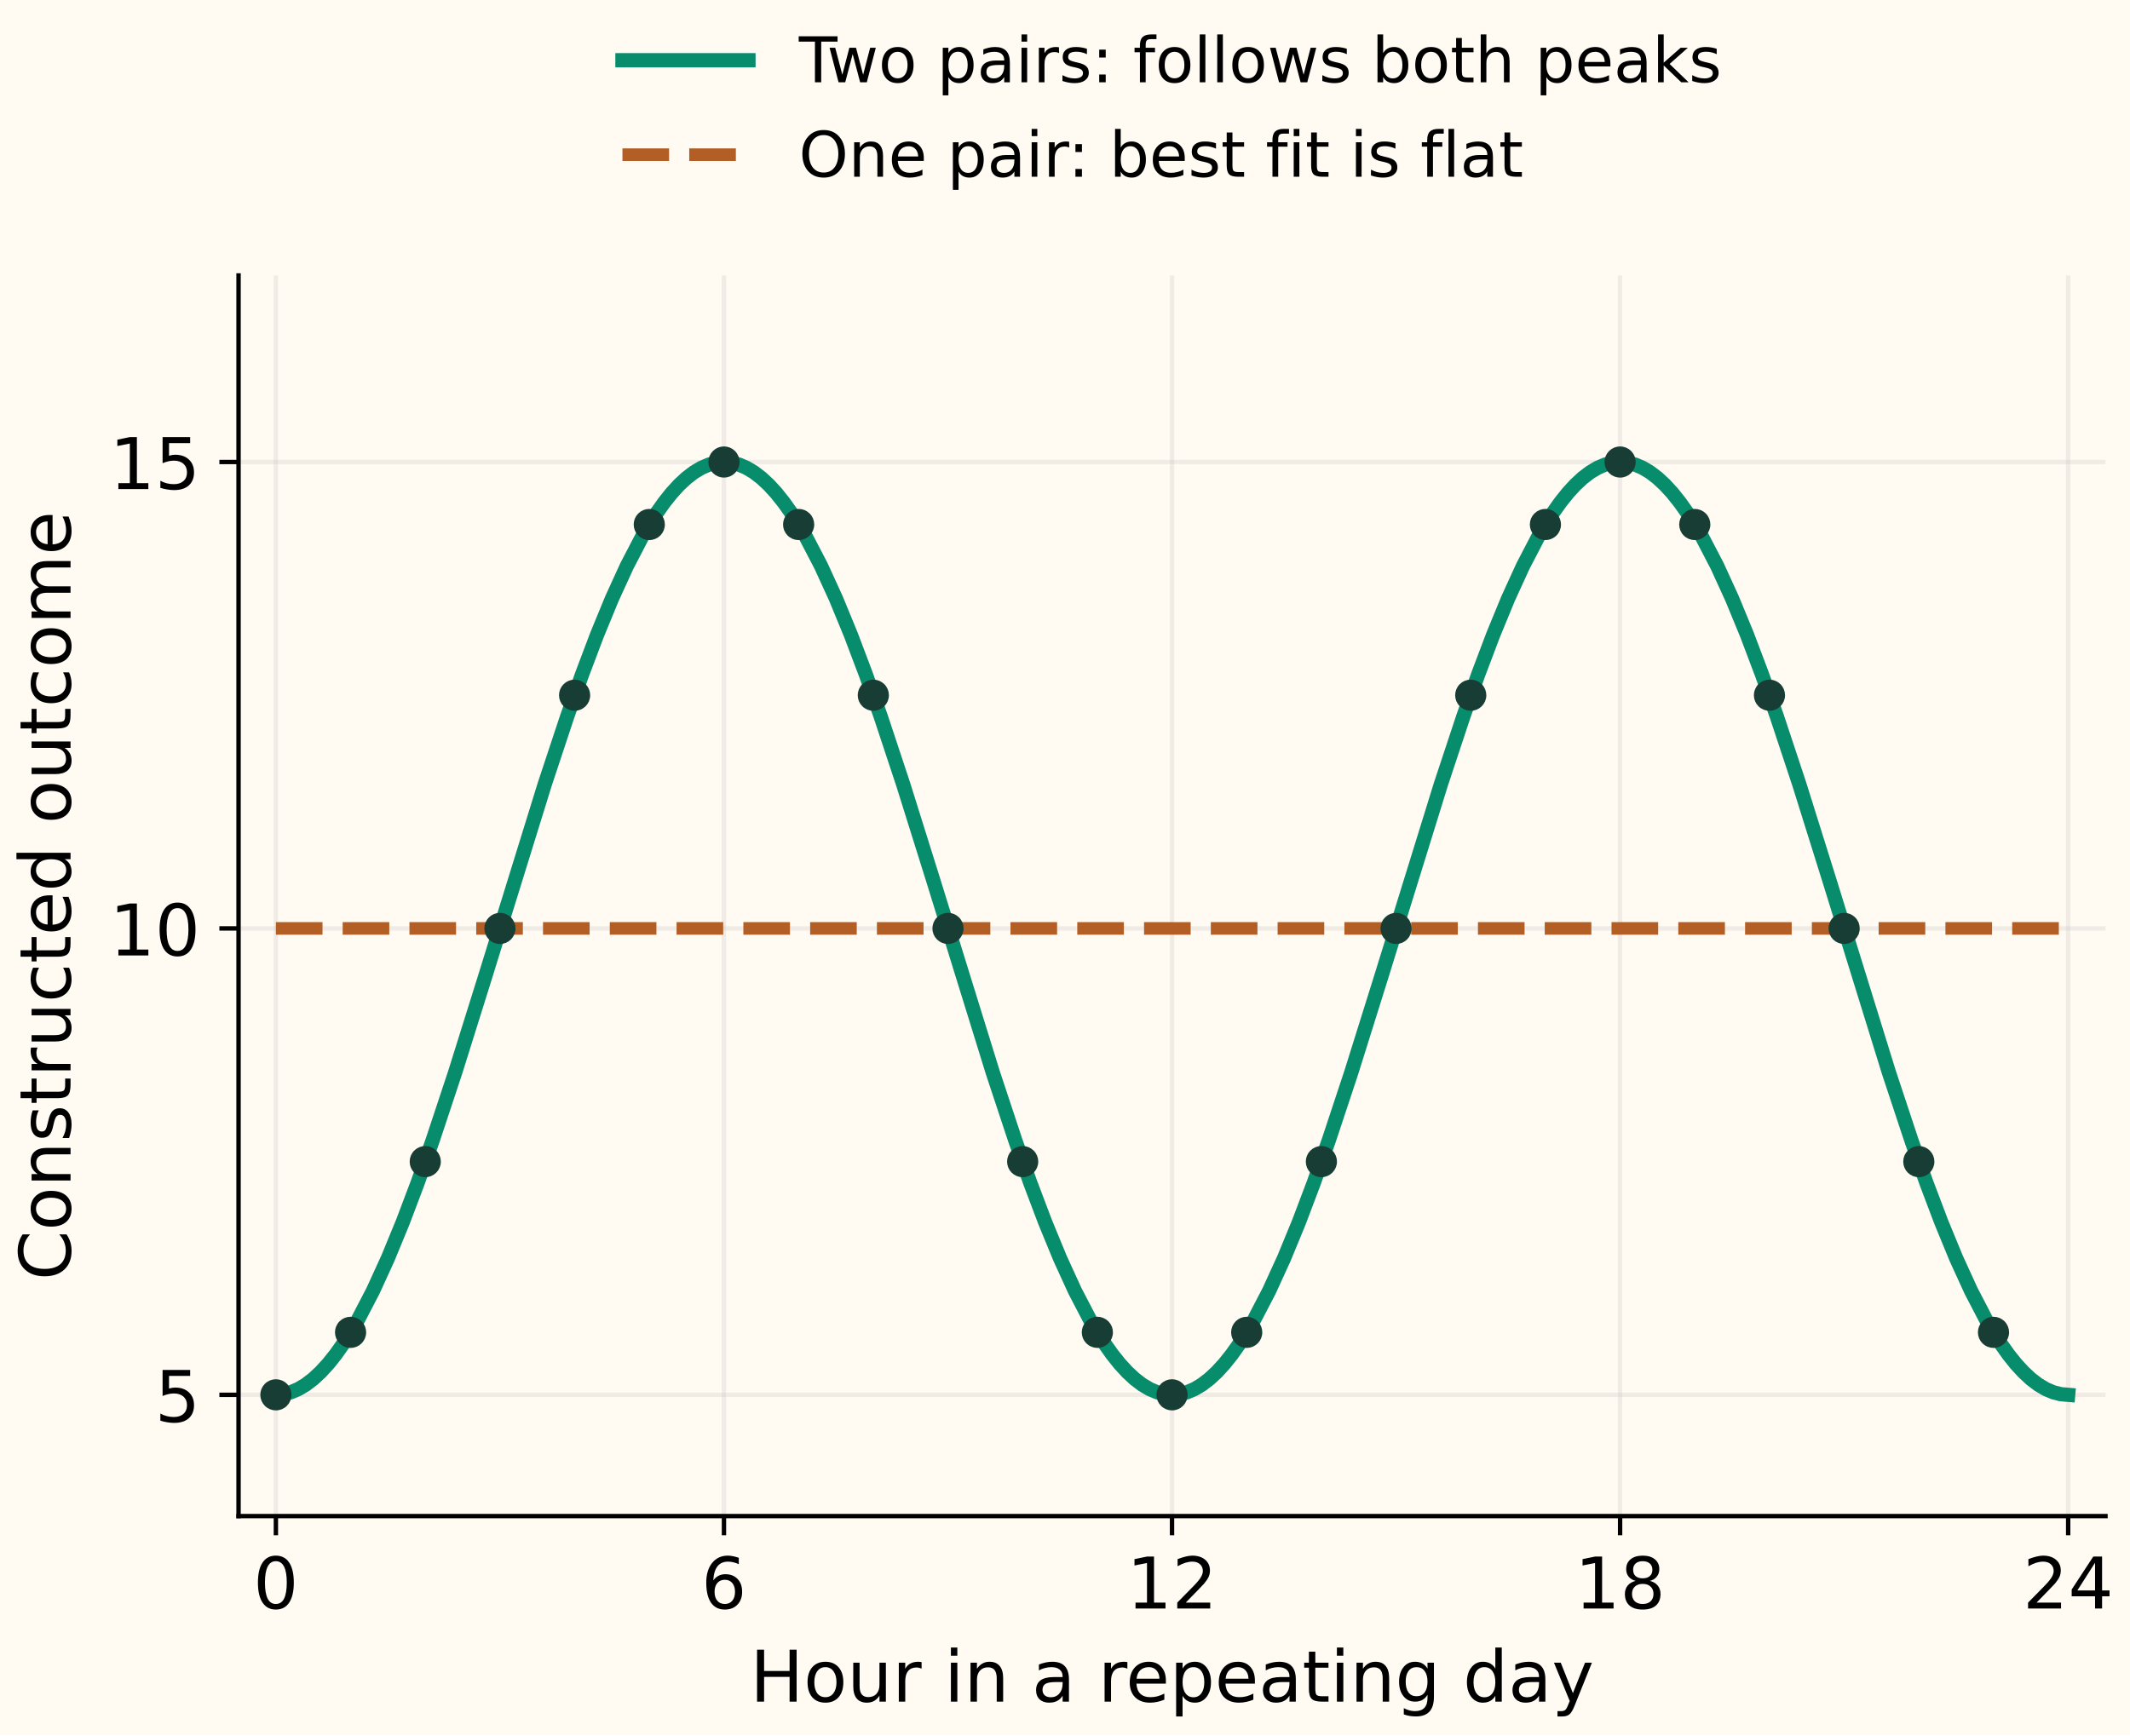
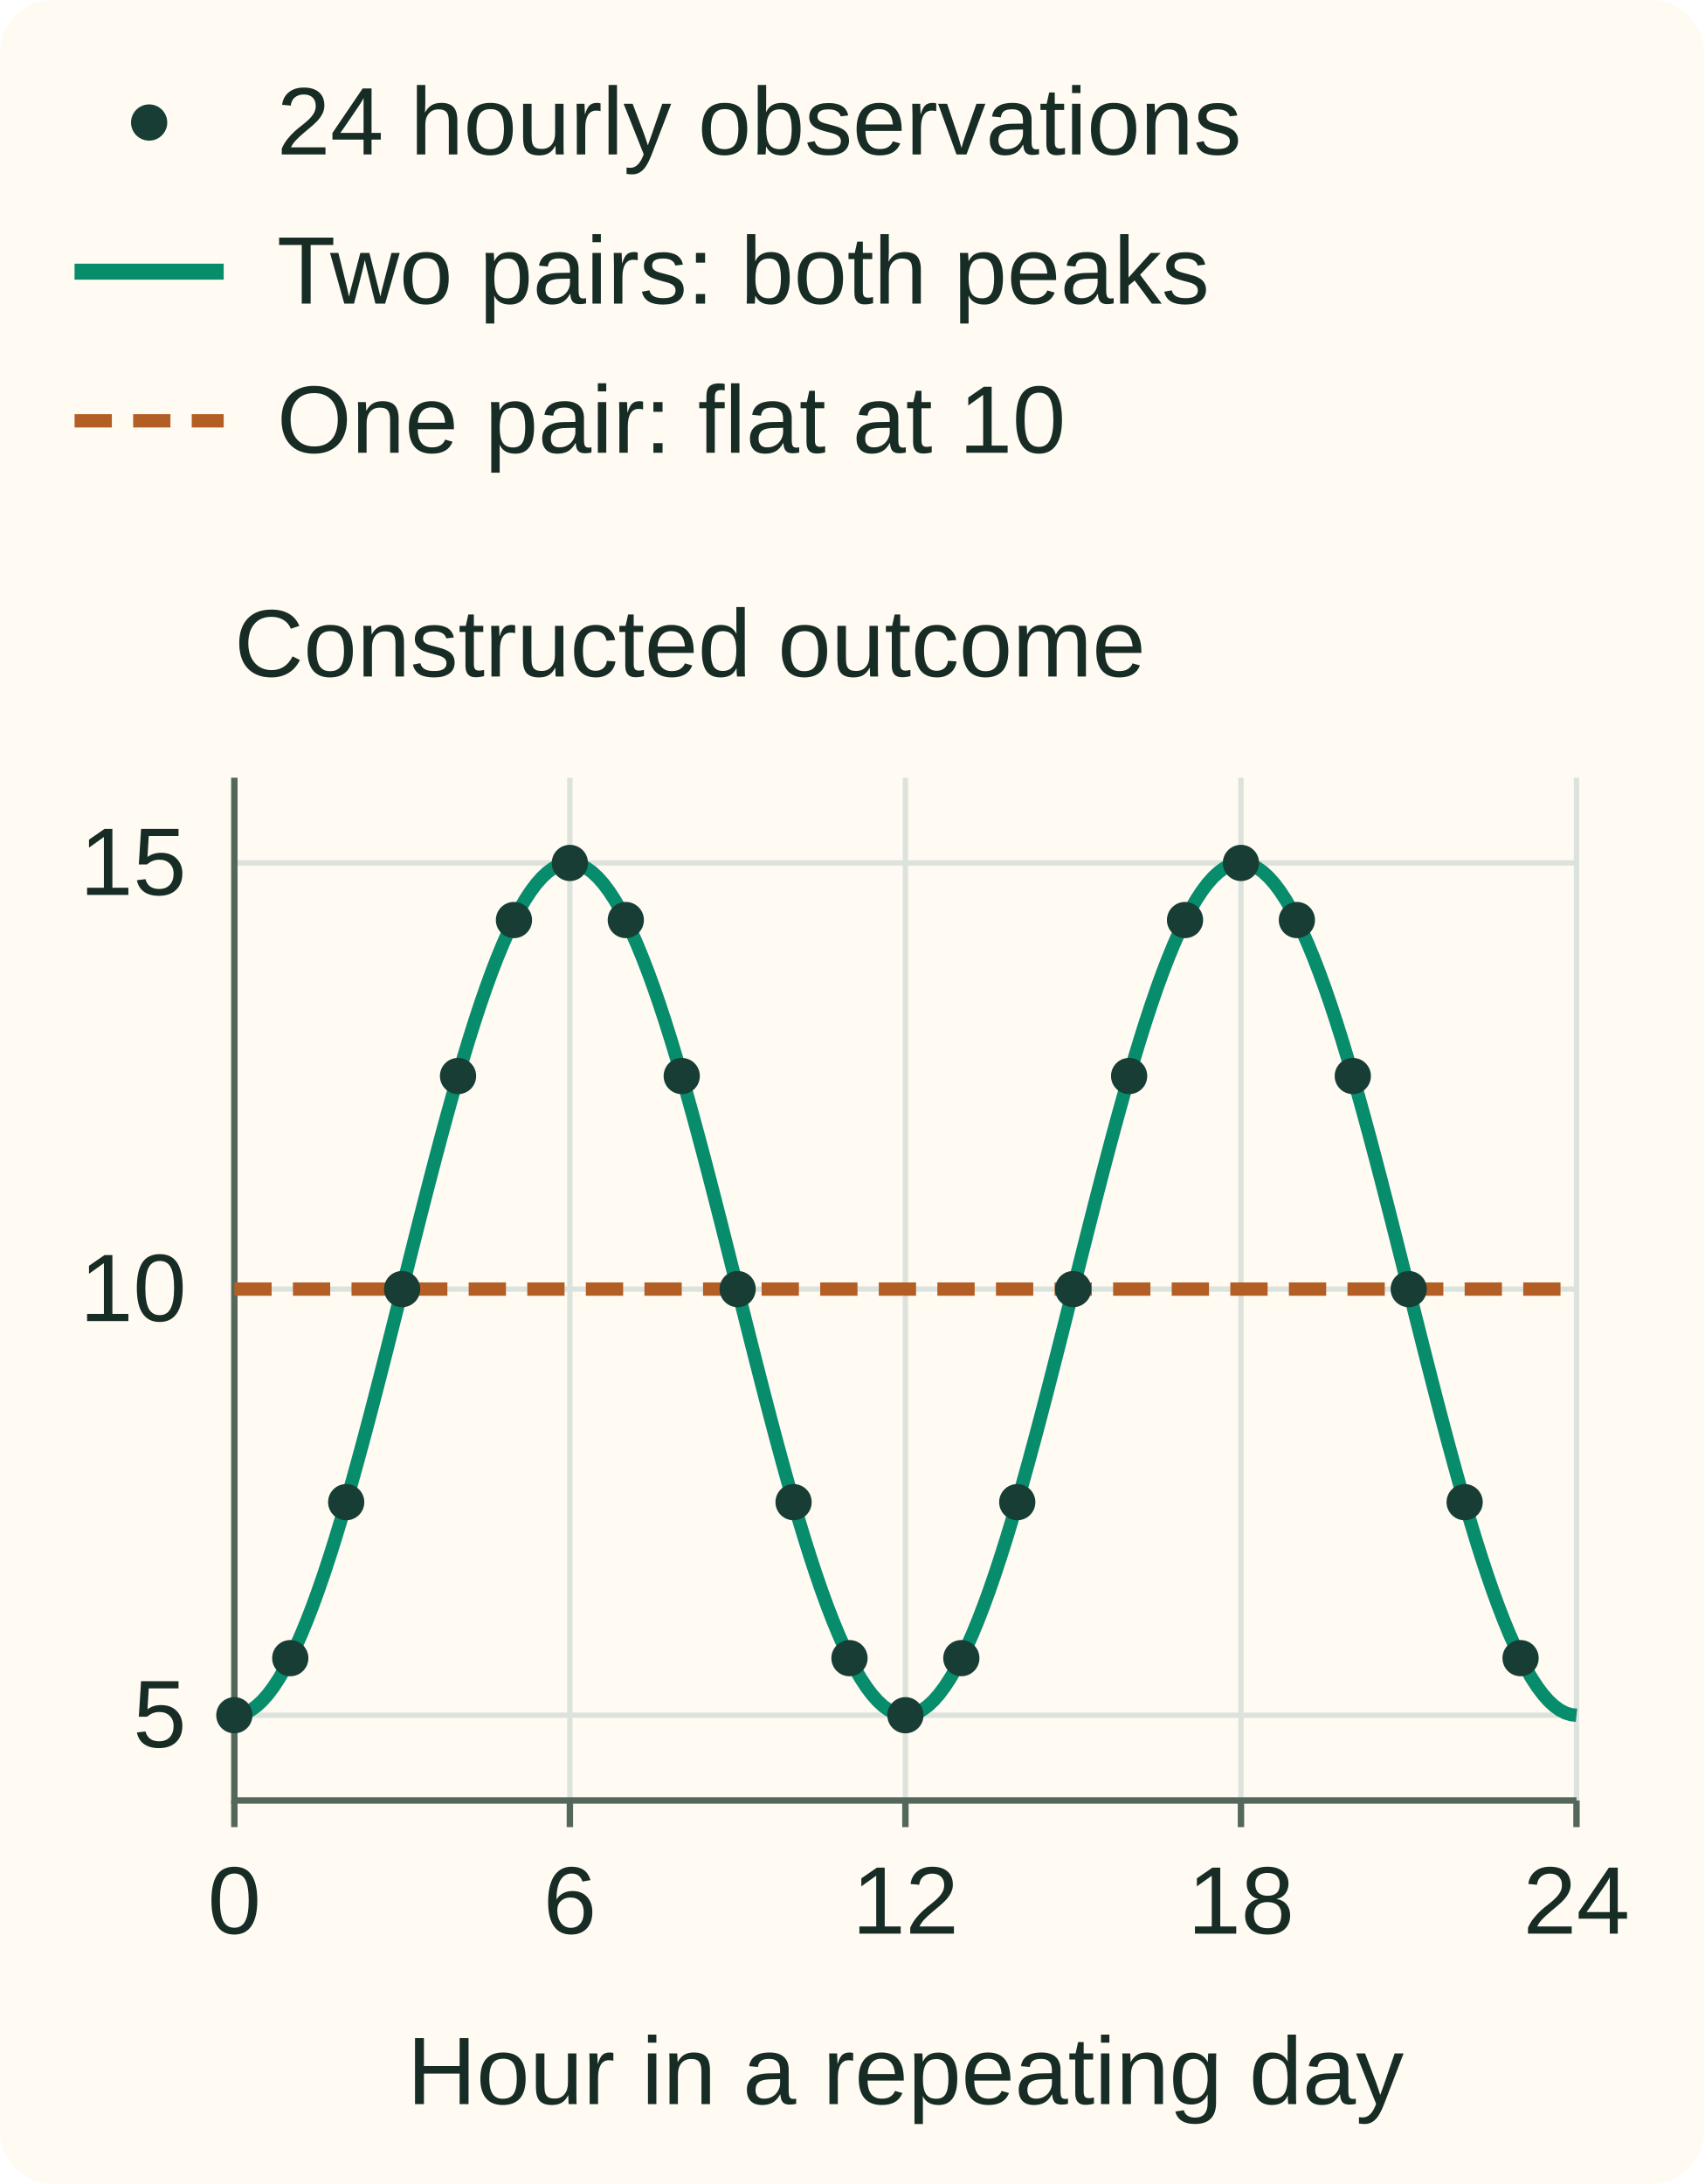
- <svg xmlns="http://www.w3.org/2000/svg" xmlns:xlink="http://www.w3.org/1999/xlink" width="388.8pt" height="316.8pt" viewBox="0 0 388.8 316.8" version="1.1">
-   <defs>
-     <style type="text/css">*{stroke-linejoin: round; stroke-linecap: butt}</style>
-   </defs>
-   <g id="figure_1">
-     <g id="patch_1">
-       <path d="M 0 316.8  L 388.8 316.8  L 388.8 0  L 0 0  z " style="fill: #fffaf2" />
-     </g>
-     <g id="axes_1">
-       <g id="patch_2">
-         <path d="M 43.544 276.799  L 384.329 276.799  L 384.329 50.291  L 43.544 50.291  z " style="fill: #fffaf2" />
-       </g>
-       <g id="matplotlib.axis_1">
-         <g id="xtick_1">
-           <g id="line2d_1">
-             <path d="M 50.359 276.799  L 50.359 50.291  " clip-path="url(#p44beb67e97)" style="fill: none; stroke: #b0b0b0; stroke-opacity: 0.18; stroke-width: 0.8; stroke-linecap: square" />
-           </g>
-           <g id="line2d_2">
-             <defs>
-               <path id="m583865cf00" d="M 0 0  L 0 3.5  " style="stroke: #000000; stroke-width: 0.8" />
-             </defs>
-             <g>
-               <use xlink:href="#m583865cf00" x="50.359" y="276.799" style="stroke: #000000; stroke-width: 0.8" />
-             </g>
-           </g>
-           <g id="text_1">
-             <text style="font-size: 13px; font-family: 'DejaVu Sans', 'Bitstream Vera Sans', 'Computer Modern Sans Serif', 'Lucida Grande', 'Verdana', 'Geneva', 'Lucid', 'Arial', 'Helvetica', 'Avant Garde', sans-serif; text-anchor: middle" x="50.359" y="293.676" transform="rotate(-0 50.35945 293.6757)">0</text>
-           </g>
-         </g>
-         <g id="xtick_2">
-           <g id="line2d_3">
-             <path d="M 132.148 276.799  L 132.148 50.291  " clip-path="url(#p44beb67e97)" style="fill: none; stroke: #b0b0b0; stroke-opacity: 0.18; stroke-width: 0.8; stroke-linecap: square" />
-           </g>
-           <g id="line2d_4">
-             <g>
-               <use xlink:href="#m583865cf00" x="132.148" y="276.799" style="stroke: #000000; stroke-width: 0.8" />
-             </g>
-           </g>
-           <g id="text_2">
-             <text style="font-size: 13px; font-family: 'DejaVu Sans', 'Bitstream Vera Sans', 'Computer Modern Sans Serif', 'Lucida Grande', 'Verdana', 'Geneva', 'Lucid', 'Arial', 'Helvetica', 'Avant Garde', sans-serif; text-anchor: middle" x="132.148" y="293.676" transform="rotate(-0 132.1479 293.6757)">6</text>
-           </g>
-         </g>
-         <g id="xtick_3">
-           <g id="line2d_5">
-             <path d="M 213.936 276.799  L 213.936 50.291  " clip-path="url(#p44beb67e97)" style="fill: none; stroke: #b0b0b0; stroke-opacity: 0.18; stroke-width: 0.8; stroke-linecap: square" />
-           </g>
-           <g id="line2d_6">
-             <g>
-               <use xlink:href="#m583865cf00" x="213.936" y="276.799" style="stroke: #000000; stroke-width: 0.8" />
-             </g>
-           </g>
-           <g id="text_3">
-             <text style="font-size: 13px; font-family: 'DejaVu Sans', 'Bitstream Vera Sans', 'Computer Modern Sans Serif', 'Lucida Grande', 'Verdana', 'Geneva', 'Lucid', 'Arial', 'Helvetica', 'Avant Garde', sans-serif; text-anchor: middle" x="213.936" y="293.676" transform="rotate(-0 213.9362 293.6757)">12</text>
-           </g>
-         </g>
-         <g id="xtick_4">
-           <g id="line2d_7">
-             <path d="M 295.725 276.799  L 295.725 50.291  " clip-path="url(#p44beb67e97)" style="fill: none; stroke: #b0b0b0; stroke-opacity: 0.18; stroke-width: 0.8; stroke-linecap: square" />
-           </g>
-           <g id="line2d_8">
-             <g>
-               <use xlink:href="#m583865cf00" x="295.725" y="276.799" style="stroke: #000000; stroke-width: 0.8" />
-             </g>
-           </g>
-           <g id="text_4">
-             <text style="font-size: 13px; font-family: 'DejaVu Sans', 'Bitstream Vera Sans', 'Computer Modern Sans Serif', 'Lucida Grande', 'Verdana', 'Geneva', 'Lucid', 'Arial', 'Helvetica', 'Avant Garde', sans-serif; text-anchor: middle" x="295.725" y="293.676" transform="rotate(-0 295.7246 293.6757)">18</text>
-           </g>
-         </g>
-         <g id="xtick_5">
-           <g id="line2d_9">
-             <path d="M 377.513 276.799  L 377.513 50.291  " clip-path="url(#p44beb67e97)" style="fill: none; stroke: #b0b0b0; stroke-opacity: 0.18; stroke-width: 0.8; stroke-linecap: square" />
-           </g>
-           <g id="line2d_10">
-             <g>
-               <use xlink:href="#m583865cf00" x="377.513" y="276.799" style="stroke: #000000; stroke-width: 0.8" />
-             </g>
-           </g>
-           <g id="text_5">
-             <text style="font-size: 13px; font-family: 'DejaVu Sans', 'Bitstream Vera Sans', 'Computer Modern Sans Serif', 'Lucida Grande', 'Verdana', 'Geneva', 'Lucid', 'Arial', 'Helvetica', 'Avant Garde', sans-serif; text-anchor: middle" x="377.513" y="293.676" transform="rotate(-0 377.513 293.6757)">24</text>
-           </g>
-         </g>
-         <g id="text_6">
-           <text style="font-size: 13px; font-family: 'DejaVu Sans', 'Bitstream Vera Sans', 'Computer Modern Sans Serif', 'Lucida Grande', 'Verdana', 'Geneva', 'Lucid', 'Arial', 'Helvetica', 'Avant Garde', sans-serif; text-anchor: middle" x="213.936" y="310.677" transform="rotate(-0 213.9362 310.6767)">Hour in a repeating day</text>
-         </g>
-       </g>
-       <g id="matplotlib.axis_2">
-         <g id="ytick_1">
-           <g id="line2d_11">
-             <path d="M 43.544 254.659  L 384.329 254.659  " clip-path="url(#p44beb67e97)" style="fill: none; stroke: #b0b0b0; stroke-opacity: 0.18; stroke-width: 0.8; stroke-linecap: square" />
-           </g>
-           <g id="line2d_12">
-             <defs>
-               <path id="m4ca5422479" d="M 0 0  L -3.5 0  " style="stroke: #000000; stroke-width: 0.8" />
-             </defs>
-             <g>
-               <use xlink:href="#m4ca5422479" x="43.544" y="254.659" style="stroke: #000000; stroke-width: 0.8" />
-             </g>
-           </g>
-           <g id="text_7">
-             <text style="font-size: 13px; font-family: 'DejaVu Sans', 'Bitstream Vera Sans', 'Computer Modern Sans Serif', 'Lucida Grande', 'Verdana', 'Geneva', 'Lucid', 'Arial', 'Helvetica', 'Avant Garde', sans-serif; text-anchor: end" x="36.544" y="259.597" transform="rotate(-0 36.54376 259.5974)">5</text>
-           </g>
-         </g>
-         <g id="ytick_2">
-           <g id="line2d_13">
-             <path d="M 43.544 169.506  L 384.329 169.506  " clip-path="url(#p44beb67e97)" style="fill: none; stroke: #b0b0b0; stroke-opacity: 0.18; stroke-width: 0.8; stroke-linecap: square" />
-           </g>
-           <g id="line2d_14">
-             <g>
-               <use xlink:href="#m4ca5422479" x="43.544" y="169.506" style="stroke: #000000; stroke-width: 0.8" />
-             </g>
-           </g>
-           <g id="text_8">
-             <text style="font-size: 13px; font-family: 'DejaVu Sans', 'Bitstream Vera Sans', 'Computer Modern Sans Serif', 'Lucida Grande', 'Verdana', 'Geneva', 'Lucid', 'Arial', 'Helvetica', 'Avant Garde', sans-serif; text-anchor: end" x="36.544" y="174.444" transform="rotate(-0 36.54376 174.4442)">10</text>
-           </g>
-         </g>
-         <g id="ytick_3">
-           <g id="line2d_15">
-             <path d="M 43.544 84.352  L 384.329 84.352  " clip-path="url(#p44beb67e97)" style="fill: none; stroke: #b0b0b0; stroke-opacity: 0.18; stroke-width: 0.8; stroke-linecap: square" />
-           </g>
-           <g id="line2d_16">
-             <g>
-               <use xlink:href="#m4ca5422479" x="43.544" y="84.352" style="stroke: #000000; stroke-width: 0.8" />
-             </g>
-           </g>
-           <g id="text_9">
-             <text style="font-size: 13px; font-family: 'DejaVu Sans', 'Bitstream Vera Sans', 'Computer Modern Sans Serif', 'Lucida Grande', 'Verdana', 'Geneva', 'Lucid', 'Arial', 'Helvetica', 'Avant Garde', sans-serif; text-anchor: end" x="36.544" y="89.291" transform="rotate(-0 36.54376 89.29093)">15</text>
-           </g>
-         </g>
-         <g id="text_10">
-           <text style="font-size: 13px; font-family: 'DejaVu Sans', 'Bitstream Vera Sans', 'Computer Modern Sans Serif', 'Lucida Grande', 'Verdana', 'Geneva', 'Lucid', 'Arial', 'Helvetica', 'Avant Garde', sans-serif; text-anchor: middle" x="12.878" y="163.545" transform="rotate(-90 12.87821 163.545)">Constructed outcome</text>
-         </g>
-       </g>
-       <g id="line2d_17">
-         <path d="M 50.359 254.659  L 51.723 254.542  L 53.086 254.192  L 54.449 253.611  L 55.812 252.798  L 57.175 251.757  L 58.538 250.491  L 59.901 249.003  L 61.265 247.297  L 62.628 245.378  L 65.354 240.921  L 68.08 235.682  L 70.807 229.718  L 73.533 223.094  L 76.259 215.883  L 78.985 208.164  L 83.075 195.819  L 88.527 178.407  L 99.432 143.192  L 103.522 130.847  L 106.248 123.128  L 108.974 115.917  L 111.701 109.293  L 114.427 103.329  L 117.153 98.09  L 119.88 93.634  L 121.243 91.714  L 122.606 90.008  L 123.969 88.52  L 125.332 87.254  L 126.695 86.213  L 128.058 85.401  L 129.422 84.819  L 130.785 84.469  L 132.148 84.352  L 133.511 84.469  L 134.874 84.819  L 136.237 85.401  L 137.6 86.213  L 138.964 87.254  L 140.327 88.52  L 141.69 90.008  L 143.053 91.714  L 144.416 93.634  L 147.142 98.09  L 149.869 103.329  L 152.595 109.293  L 155.321 115.917  L 158.048 123.128  L 160.774 130.847  L 164.863 143.192  L 170.316 160.605  L 181.221 195.819  L 185.31 208.164  L 188.037 215.883  L 190.763 223.094  L 193.489 229.718  L 196.215 235.682  L 198.942 240.921  L 201.668 245.378  L 203.031 247.297  L 204.394 249.003  L 205.757 250.491  L 207.121 251.757  L 208.484 252.798  L 209.847 253.611  L 211.21 254.192  L 212.573 254.542  L 213.936 254.659  L 215.299 254.542  L 216.663 254.192  L 218.026 253.611  L 219.389 252.798  L 220.752 251.757  L 222.115 250.491  L 223.478 249.003  L 224.841 247.297  L 226.205 245.378  L 228.931 240.921  L 231.657 235.682  L 234.383 229.718  L 237.11 223.094  L 239.836 215.883  L 242.562 208.164  L 246.652 195.819  L 252.104 178.407  L 263.009 143.192  L 267.099 130.847  L 269.825 123.128  L 272.551 115.917  L 275.278 109.293  L 278.004 103.329  L 280.73 98.09  L 283.456 93.634  L 284.82 91.714  L 286.183 90.008  L 287.546 88.52  L 288.909 87.254  L 290.272 86.213  L 291.635 85.401  L 292.998 84.819  L 294.361 84.469  L 295.725 84.352  L 297.088 84.469  L 298.451 84.819  L 299.814 85.401  L 301.177 86.213  L 302.54 87.254  L 303.903 88.52  L 305.267 90.008  L 306.63 91.714  L 307.993 93.634  L 310.719 98.09  L 313.445 103.329  L 316.172 109.293  L 318.898 115.917  L 321.624 123.128  L 324.351 130.847  L 328.44 143.192  L 333.893 160.605  L 344.798 195.819  L 348.887 208.164  L 351.613 215.883  L 354.34 223.094  L 357.066 229.718  L 359.792 235.682  L 362.518 240.921  L 365.245 245.378  L 366.608 247.297  L 367.971 249.003  L 369.334 250.491  L 370.697 251.757  L 372.06 252.798  L 373.424 253.611  L 374.787 254.192  L 376.15 254.542  L 377.513 254.659  L 377.513 254.659  " clip-path="url(#p44beb67e97)" style="fill: none; stroke: #078c6c; stroke-width: 2.6; stroke-linecap: square" />
-       </g>
-       <g id="line2d_18">
-         <path d="M 50.359 169.506  L 377.513 169.506  L 377.513 169.506  " clip-path="url(#p44beb67e97)" style="fill: none; stroke-dasharray: 8.51,3.68; stroke-dashoffset: 0; stroke: #b35e24; stroke-width: 2.3" />
-       </g>
-       <g id="patch_3">
-         <path d="M 43.544 276.799  L 43.544 50.291  " style="fill: none; stroke: #000000; stroke-width: 0.8; stroke-linejoin: miter; stroke-linecap: square" />
-       </g>
-       <g id="patch_4">
-         <path d="M 43.544 276.799  L 384.329 276.799  " style="fill: none; stroke: #000000; stroke-width: 0.8; stroke-linejoin: miter; stroke-linecap: square" />
-       </g>
-       <g id="PathCollection_1">
-         <defs>
-           <path id="meb67dc4d4d" d="M 0 2.345  C 0.622 2.345 1.219 2.098 1.658 1.658  C 2.098 1.219 2.345 0.622 2.345 0  C 2.345 -0.622 2.098 -1.219 1.658 -1.658  C 1.219 -2.098 0.622 -2.345 0 -2.345  C -0.622 -2.345 -1.219 -2.098 -1.658 -1.658  C -2.098 -1.219 -2.345 -0.622 -2.345 0  C -2.345 0.622 -2.098 1.219 -1.658 1.658  C -1.219 2.098 -0.622 2.345 0 2.345  z " style="stroke: #173d34" />
-         </defs>
-         <g clip-path="url(#p44beb67e97)">
-           <use xlink:href="#meb67dc4d4d" x="50.359" y="254.659" style="fill: #173d34; stroke: #173d34" />
-           <use xlink:href="#meb67dc4d4d" x="63.991" y="243.251" style="fill: #173d34; stroke: #173d34" />
-           <use xlink:href="#meb67dc4d4d" x="77.622" y="212.082" style="fill: #173d34; stroke: #173d34" />
-           <use xlink:href="#meb67dc4d4d" x="91.254" y="169.506" style="fill: #173d34; stroke: #173d34" />
-           <use xlink:href="#meb67dc4d4d" x="104.885" y="126.929" style="fill: #173d34; stroke: #173d34" />
-           <use xlink:href="#meb67dc4d4d" x="118.516" y="95.761" style="fill: #173d34; stroke: #173d34" />
-           <use xlink:href="#meb67dc4d4d" x="132.148" y="84.352" style="fill: #173d34; stroke: #173d34" />
-           <use xlink:href="#meb67dc4d4d" x="145.779" y="95.761" style="fill: #173d34; stroke: #173d34" />
-           <use xlink:href="#meb67dc4d4d" x="159.411" y="126.929" style="fill: #173d34; stroke: #173d34" />
-           <use xlink:href="#meb67dc4d4d" x="173.042" y="169.506" style="fill: #173d34; stroke: #173d34" />
-           <use xlink:href="#meb67dc4d4d" x="186.673" y="212.082" style="fill: #173d34; stroke: #173d34" />
-           <use xlink:href="#meb67dc4d4d" x="200.305" y="243.251" style="fill: #173d34; stroke: #173d34" />
-           <use xlink:href="#meb67dc4d4d" x="213.936" y="254.659" style="fill: #173d34; stroke: #173d34" />
-           <use xlink:href="#meb67dc4d4d" x="227.568" y="243.251" style="fill: #173d34; stroke: #173d34" />
-           <use xlink:href="#meb67dc4d4d" x="241.199" y="212.082" style="fill: #173d34; stroke: #173d34" />
-           <use xlink:href="#meb67dc4d4d" x="254.83" y="169.506" style="fill: #173d34; stroke: #173d34" />
-           <use xlink:href="#meb67dc4d4d" x="268.462" y="126.929" style="fill: #173d34; stroke: #173d34" />
-           <use xlink:href="#meb67dc4d4d" x="282.093" y="95.761" style="fill: #173d34; stroke: #173d34" />
-           <use xlink:href="#meb67dc4d4d" x="295.725" y="84.352" style="fill: #173d34; stroke: #173d34" />
-           <use xlink:href="#meb67dc4d4d" x="309.356" y="95.761" style="fill: #173d34; stroke: #173d34" />
-           <use xlink:href="#meb67dc4d4d" x="322.987" y="126.929" style="fill: #173d34; stroke: #173d34" />
-           <use xlink:href="#meb67dc4d4d" x="336.619" y="169.506" style="fill: #173d34; stroke: #173d34" />
-           <use xlink:href="#meb67dc4d4d" x="350.25" y="212.082" style="fill: #173d34; stroke: #173d34" />
-           <use xlink:href="#meb67dc4d4d" x="363.882" y="243.251" style="fill: #173d34; stroke: #173d34" />
-         </g>
-       </g>
-       <g id="legend_1">
-         <g id="line2d_19">
-           <path d="M 113.62 10.993  L 125.12 10.993  L 136.62 10.993  " style="fill: none; stroke: #078c6c; stroke-width: 2.6; stroke-linecap: square" />
-         </g>
-         <g id="text_11">
-           <text style="font-size: 11.5px; font-family: 'DejaVu Sans', 'Bitstream Vera Sans', 'Computer Modern Sans Serif', 'Lucida Grande', 'Verdana', 'Geneva', 'Lucid', 'Arial', 'Helvetica', 'Avant Garde', sans-serif; text-anchor: start" x="145.82" y="15.018" transform="rotate(-0 145.8203 15.01755)">Two pairs: follows both peaks</text>
-         </g>
-         <g id="line2d_20">
-           <path d="M 113.62 28.243  L 125.12 28.243  L 136.62 28.243  " style="fill: none; stroke-dasharray: 8.51,3.68; stroke-dashoffset: 0; stroke: #b35e24; stroke-width: 2.3" />
-         </g>
-         <g id="text_12">
-           <text style="font-size: 11.5px; font-family: 'DejaVu Sans', 'Bitstream Vera Sans', 'Computer Modern Sans Serif', 'Lucida Grande', 'Verdana', 'Geneva', 'Lucid', 'Arial', 'Helvetica', 'Avant Garde', sans-serif; text-anchor: start" x="145.82" y="32.268" transform="rotate(-0 145.8203 32.26845)">One pair: best fit is flat</text>
-         </g>
-       </g>
-     </g>
-   </g>
-   <defs>
-     <clipPath id="p44beb67e97">
-       <rect x="43.544" y="50.291" width="340.785" height="226.508" />
-     </clipPath>
-   </defs>
+ <svg xmlns="http://www.w3.org/2000/svg" width="320" height="410" viewBox="0 0 320 410" role="img" aria-labelledby="title description">
+   <style>text{font:18px Arial,sans-serif;fill:#172c24} .grid{stroke:#dce3dc;stroke-width:1} .axis{stroke:#53675b;stroke-width:1.2}</style>
+   <rect width="320" height="410" rx="10" fill="#fffaf2" />
+   <circle cx="28" cy="23" r="3.4" fill="#173d34" />
+   <text x="52" y="29">24 hourly observations</text>
+   <path d="M14 51H42" stroke="#078c6c" stroke-width="3" />
+   <text x="52" y="57">Two pairs: both peaks</text>
+   <path d="M14 79H42" stroke="#b35e24" stroke-width="2.5" stroke-dasharray="7 4" />
+   <text x="52" y="85">One pair: flat at 10</text>
+   <text x="44" y="127">Constructed outcome</text>
+   <path d="M44 322.000H296" class="grid" />
+   <text x="35" y="328.000" text-anchor="end">5</text>
+   <path d="M44 242.000H296" class="grid" />
+   <text x="35" y="248.000" text-anchor="end">10</text>
+   <path d="M44 162.000H296" class="grid" />
+   <text x="35" y="168.000" text-anchor="end">15</text>
+   <path d="M44.000 146V338" class="grid" />
+   <path d="M44.000 338v5" class="axis" />
+   <text x="44.000" y="363" text-anchor="middle">0</text>
+   <path d="M107.000 146V338" class="grid" />
+   <path d="M107.000 338v5" class="axis" />
+   <text x="107.000" y="363" text-anchor="middle">6</text>
+   <path d="M170.000 146V338" class="grid" />
+   <path d="M170.000 338v5" class="axis" />
+   <text x="170.000" y="363" text-anchor="middle">12</text>
+   <path d="M233.000 146V338" class="grid" />
+   <path d="M233.000 338v5" class="axis" />
+   <text x="233.000" y="363" text-anchor="middle">18</text>
+   <path d="M296.000 146V338" class="grid" />
+   <path d="M296.000 338v5" class="axis" />
+   <text x="296.000" y="363" text-anchor="middle">24</text>
+   <path d="M44 146V338H296" class="axis" fill="none" />
+   <polyline data-pairs="2" points="44.000,322.000 45.050,321.890 46.100,321.562 47.150,321.015 48.200,320.252 49.250,319.274 50.300,318.085 51.350,316.686 52.400,315.084 53.450,313.281 54.500,311.282 55.550,309.094 56.600,306.721 57.650,304.172 58.700,301.452 59.750,298.569 60.800,295.530 61.850,292.346 62.900,289.023 63.950,285.571 65.000,282.000 66.050,278.319 67.100,274.539 68.150,270.669 69.200,266.721 70.250,262.706 71.300,258.633 72.350,254.515 73.400,250.362 74.450,246.187 75.500,242.000 76.550,237.813 77.600,233.638 78.650,229.485 79.700,225.367 80.750,221.294 81.800,217.279 82.850,213.331 83.900,209.461 84.950,205.681 86.000,202.000 87.050,198.429 88.100,194.977 89.150,191.654 90.200,188.470 91.250,185.431 92.300,182.548 93.350,179.828 94.400,177.279 95.450,174.906 96.500,172.718 97.550,170.719 98.600,168.916 99.650,167.314 100.700,165.915 101.750,164.726 102.800,163.748 103.850,162.985 104.900,162.438 105.950,162.110 107.000,162.000 108.050,162.110 109.100,162.438 110.150,162.985 111.200,163.748 112.250,164.726 113.300,165.915 114.350,167.314 115.400,168.916 116.450,170.719 117.500,172.718 118.550,174.906 119.600,177.279 120.650,179.828 121.700,182.548 122.750,185.431 123.800,188.470 124.850,191.654 125.900,194.977 126.950,198.429 128.000,202.000 129.050,205.681 130.100,209.461 131.150,213.331 132.200,217.279 133.250,221.294 134.300,225.367 135.350,229.485 136.400,233.638 137.450,237.813 138.500,242.000 139.550,246.187 140.600,250.362 141.650,254.515 142.700,258.633 143.750,262.706 144.800,266.721 145.850,270.669 146.900,274.539 147.950,278.319 149.000,282.000 150.050,285.571 151.100,289.023 152.150,292.346 153.200,295.530 154.250,298.569 155.300,301.452 156.350,304.172 157.400,306.721 158.450,309.094 159.500,311.282 160.550,313.281 161.600,315.084 162.650,316.686 163.700,318.085 164.750,319.274 165.800,320.252 166.850,321.015 167.900,321.562 168.950,321.890 170.000,322.000 171.050,321.890 172.100,321.562 173.150,321.015 174.200,320.252 175.250,319.274 176.300,318.085 177.350,316.686 178.400,315.084 179.450,313.281 180.500,311.282 181.550,309.094 182.600,306.721 183.650,304.172 184.700,301.452 185.750,298.569 186.800,295.530 187.850,292.346 188.900,289.023 189.950,285.571 191.000,282.000 192.050,278.319 193.100,274.539 194.150,270.669 195.200,266.721 196.250,262.706 197.300,258.633 198.350,254.515 199.400,250.362 200.450,246.187 201.500,242.000 202.550,237.813 203.600,233.638 204.650,229.485 205.700,225.367 206.750,221.294 207.800,217.279 208.850,213.331 209.900,209.461 210.950,205.681 212.000,202.000 213.050,198.429 214.100,194.977 215.150,191.654 216.200,188.470 217.250,185.431 218.300,182.548 219.350,179.828 220.400,177.279 221.450,174.906 222.500,172.718 223.550,170.719 224.600,168.916 225.650,167.314 226.700,165.915 227.750,164.726 228.800,163.748 229.850,162.985 230.900,162.438 231.950,162.110 233.000,162.000 234.050,162.110 235.100,162.438 236.150,162.985 237.200,163.748 238.250,164.726 239.300,165.915 240.350,167.314 241.400,168.916 242.450,170.719 243.500,172.718 244.550,174.906 245.600,177.279 246.650,179.828 247.700,182.548 248.750,185.431 249.800,188.470 250.850,191.654 251.900,194.977 252.950,198.429 254.000,202.000 255.050,205.681 256.100,209.461 257.150,213.331 258.200,217.279 259.250,221.294 260.300,225.367 261.350,229.485 262.400,233.638 263.450,237.813 264.500,242.000 265.550,246.187 266.600,250.362 267.650,254.515 268.700,258.633 269.750,262.706 270.800,266.721 271.850,270.669 272.900,274.539 273.950,278.319 275.000,282.000 276.050,285.571 277.100,289.023 278.150,292.346 279.200,295.530 280.250,298.569 281.300,301.452 282.350,304.172 283.400,306.721 284.450,309.094 285.500,311.282 286.550,313.281 287.600,315.084 288.650,316.686 289.700,318.085 290.750,319.274 291.800,320.252 292.850,321.015 293.900,321.562 294.950,321.890 296.000,322.000" fill="none" stroke="#078c6c" stroke-width="2.5" />
+   <polyline data-pairs="1" points="44.000,242.000 45.050,242.000 46.100,242.000 47.150,242.000 48.200,242.000 49.250,242.000 50.300,242.000 51.350,242.000 52.400,242.000 53.450,242.000 54.500,242.000 55.550,242.000 56.600,242.000 57.650,242.000 58.700,242.000 59.750,242.000 60.800,242.000 61.850,242.000 62.900,242.000 63.950,242.000 65.000,242.000 66.050,242.000 67.100,242.000 68.150,242.000 69.200,242.000 70.250,242.000 71.300,242.000 72.350,242.000 73.400,242.000 74.450,242.000 75.500,242.000 76.550,242.000 77.600,242.000 78.650,242.000 79.700,242.000 80.750,242.000 81.800,242.000 82.850,242.000 83.900,242.000 84.950,242.000 86.000,242.000 87.050,242.000 88.100,242.000 89.150,242.000 90.200,242.000 91.250,242.000 92.300,242.000 93.350,242.000 94.400,242.000 95.450,242.000 96.500,242.000 97.550,242.000 98.600,242.000 99.650,242.000 100.700,242.000 101.750,242.000 102.800,242.000 103.850,242.000 104.900,242.000 105.950,242.000 107.000,242.000 108.050,242.000 109.100,242.000 110.150,242.000 111.200,242.000 112.250,242.000 113.300,242.000 114.350,242.000 115.400,242.000 116.450,242.000 117.500,242.000 118.550,242.000 119.600,242.000 120.650,242.000 121.700,242.000 122.750,242.000 123.800,242.000 124.850,242.000 125.900,242.000 126.950,242.000 128.000,242.000 129.050,242.000 130.100,242.000 131.150,242.000 132.200,242.000 133.250,242.000 134.300,242.000 135.350,242.000 136.400,242.000 137.450,242.000 138.500,242.000 139.550,242.000 140.600,242.000 141.650,242.000 142.700,242.000 143.750,242.000 144.800,242.000 145.850,242.000 146.900,242.000 147.950,242.000 149.000,242.000 150.050,242.000 151.100,242.000 152.150,242.000 153.200,242.000 154.250,242.000 155.300,242.000 156.350,242.000 157.400,242.000 158.450,242.000 159.500,242.000 160.550,242.000 161.600,242.000 162.650,242.000 163.700,242.000 164.750,242.000 165.800,242.000 166.850,242.000 167.900,242.000 168.950,242.000 170.000,242.000 171.050,242.000 172.100,242.000 173.150,242.000 174.200,242.000 175.250,242.000 176.300,242.000 177.350,242.000 178.400,242.000 179.450,242.000 180.500,242.000 181.550,242.000 182.600,242.000 183.650,242.000 184.700,242.000 185.750,242.000 186.800,242.000 187.850,242.000 188.900,242.000 189.950,242.000 191.000,242.000 192.050,242.000 193.100,242.000 194.150,242.000 195.200,242.000 196.250,242.000 197.300,242.000 198.350,242.000 199.400,242.000 200.450,242.000 201.500,242.000 202.550,242.000 203.600,242.000 204.650,242.000 205.700,242.000 206.750,242.000 207.800,242.000 208.850,242.000 209.900,242.000 210.950,242.000 212.000,242.000 213.050,242.000 214.100,242.000 215.150,242.000 216.200,242.000 217.250,242.000 218.300,242.000 219.350,242.000 220.400,242.000 221.450,242.000 222.500,242.000 223.550,242.000 224.600,242.000 225.650,242.000 226.700,242.000 227.750,242.000 228.800,242.000 229.850,242.000 230.900,242.000 231.950,242.000 233.000,242.000 234.050,242.000 235.100,242.000 236.150,242.000 237.200,242.000 238.250,242.000 239.300,242.000 240.350,242.000 241.400,242.000 242.450,242.000 243.500,242.000 244.550,242.000 245.600,242.000 246.650,242.000 247.700,242.000 248.750,242.000 249.800,242.000 250.850,242.000 251.900,242.000 252.950,242.000 254.000,242.000 255.050,242.000 256.100,242.000 257.150,242.000 258.200,242.000 259.250,242.000 260.300,242.000 261.350,242.000 262.400,242.000 263.450,242.000 264.500,242.000 265.550,242.000 266.600,242.000 267.650,242.000 268.700,242.000 269.750,242.000 270.800,242.000 271.850,242.000 272.900,242.000 273.950,242.000 275.000,242.000 276.050,242.000 277.100,242.000 278.150,242.000 279.200,242.000 280.250,242.000 281.300,242.000 282.350,242.000 283.400,242.000 284.450,242.000 285.500,242.000 286.550,242.000 287.600,242.000 288.650,242.000 289.700,242.000 290.750,242.000 291.800,242.000 292.850,242.000 293.900,242.000 294.950,242.000 296.000,242.000" fill="none" stroke="#b35e24" stroke-width="2.5" stroke-dasharray="7 4" />
+   <circle data-hour="0" data-outcome="5.000000000000" cx="44.000" cy="322.000" r="3.4" fill="#173d34" />
+   <circle data-hour="1" data-outcome="5.669872981078" cx="54.500" cy="311.282" r="3.4" fill="#173d34" />
+   <circle data-hour="2" data-outcome="7.500000000000" cx="65.000" cy="282.000" r="3.4" fill="#173d34" />
+   <circle data-hour="3" data-outcome="10.000000000000" cx="75.500" cy="242.000" r="3.4" fill="#173d34" />
+   <circle data-hour="4" data-outcome="12.500000000000" cx="86.000" cy="202.000" r="3.4" fill="#173d34" />
+   <circle data-hour="5" data-outcome="14.330127018922" cx="96.500" cy="172.718" r="3.4" fill="#173d34" />
+   <circle data-hour="6" data-outcome="15.000000000000" cx="107.000" cy="162.000" r="3.4" fill="#173d34" />
+   <circle data-hour="7" data-outcome="14.330127018922" cx="117.500" cy="172.718" r="3.4" fill="#173d34" />
+   <circle data-hour="8" data-outcome="12.500000000000" cx="128.000" cy="202.000" r="3.4" fill="#173d34" />
+   <circle data-hour="9" data-outcome="10.000000000000" cx="138.500" cy="242.000" r="3.4" fill="#173d34" />
+   <circle data-hour="10" data-outcome="7.500000000000" cx="149.000" cy="282.000" r="3.4" fill="#173d34" />
+   <circle data-hour="11" data-outcome="5.669872981078" cx="159.500" cy="311.282" r="3.4" fill="#173d34" />
+   <circle data-hour="12" data-outcome="5.000000000000" cx="170.000" cy="322.000" r="3.4" fill="#173d34" />
+   <circle data-hour="13" data-outcome="5.669872981078" cx="180.500" cy="311.282" r="3.4" fill="#173d34" />
+   <circle data-hour="14" data-outcome="7.500000000000" cx="191.000" cy="282.000" r="3.4" fill="#173d34" />
+   <circle data-hour="15" data-outcome="10.000000000000" cx="201.500" cy="242.000" r="3.4" fill="#173d34" />
+   <circle data-hour="16" data-outcome="12.500000000000" cx="212.000" cy="202.000" r="3.4" fill="#173d34" />
+   <circle data-hour="17" data-outcome="14.330127018922" cx="222.500" cy="172.718" r="3.4" fill="#173d34" />
+   <circle data-hour="18" data-outcome="15.000000000000" cx="233.000" cy="162.000" r="3.4" fill="#173d34" />
+   <circle data-hour="19" data-outcome="14.330127018922" cx="243.500" cy="172.718" r="3.4" fill="#173d34" />
+   <circle data-hour="20" data-outcome="12.500000000000" cx="254.000" cy="202.000" r="3.4" fill="#173d34" />
+   <circle data-hour="21" data-outcome="10.000000000000" cx="264.500" cy="242.000" r="3.4" fill="#173d34" />
+   <circle data-hour="22" data-outcome="7.500000000000" cx="275.000" cy="282.000" r="3.4" fill="#173d34" />
+   <circle data-hour="23" data-outcome="5.669872981078" cx="285.500" cy="311.282" r="3.4" fill="#173d34" />
+   <text x="170" y="395" text-anchor="middle">Hour in a repeating day</text>
</svg>
